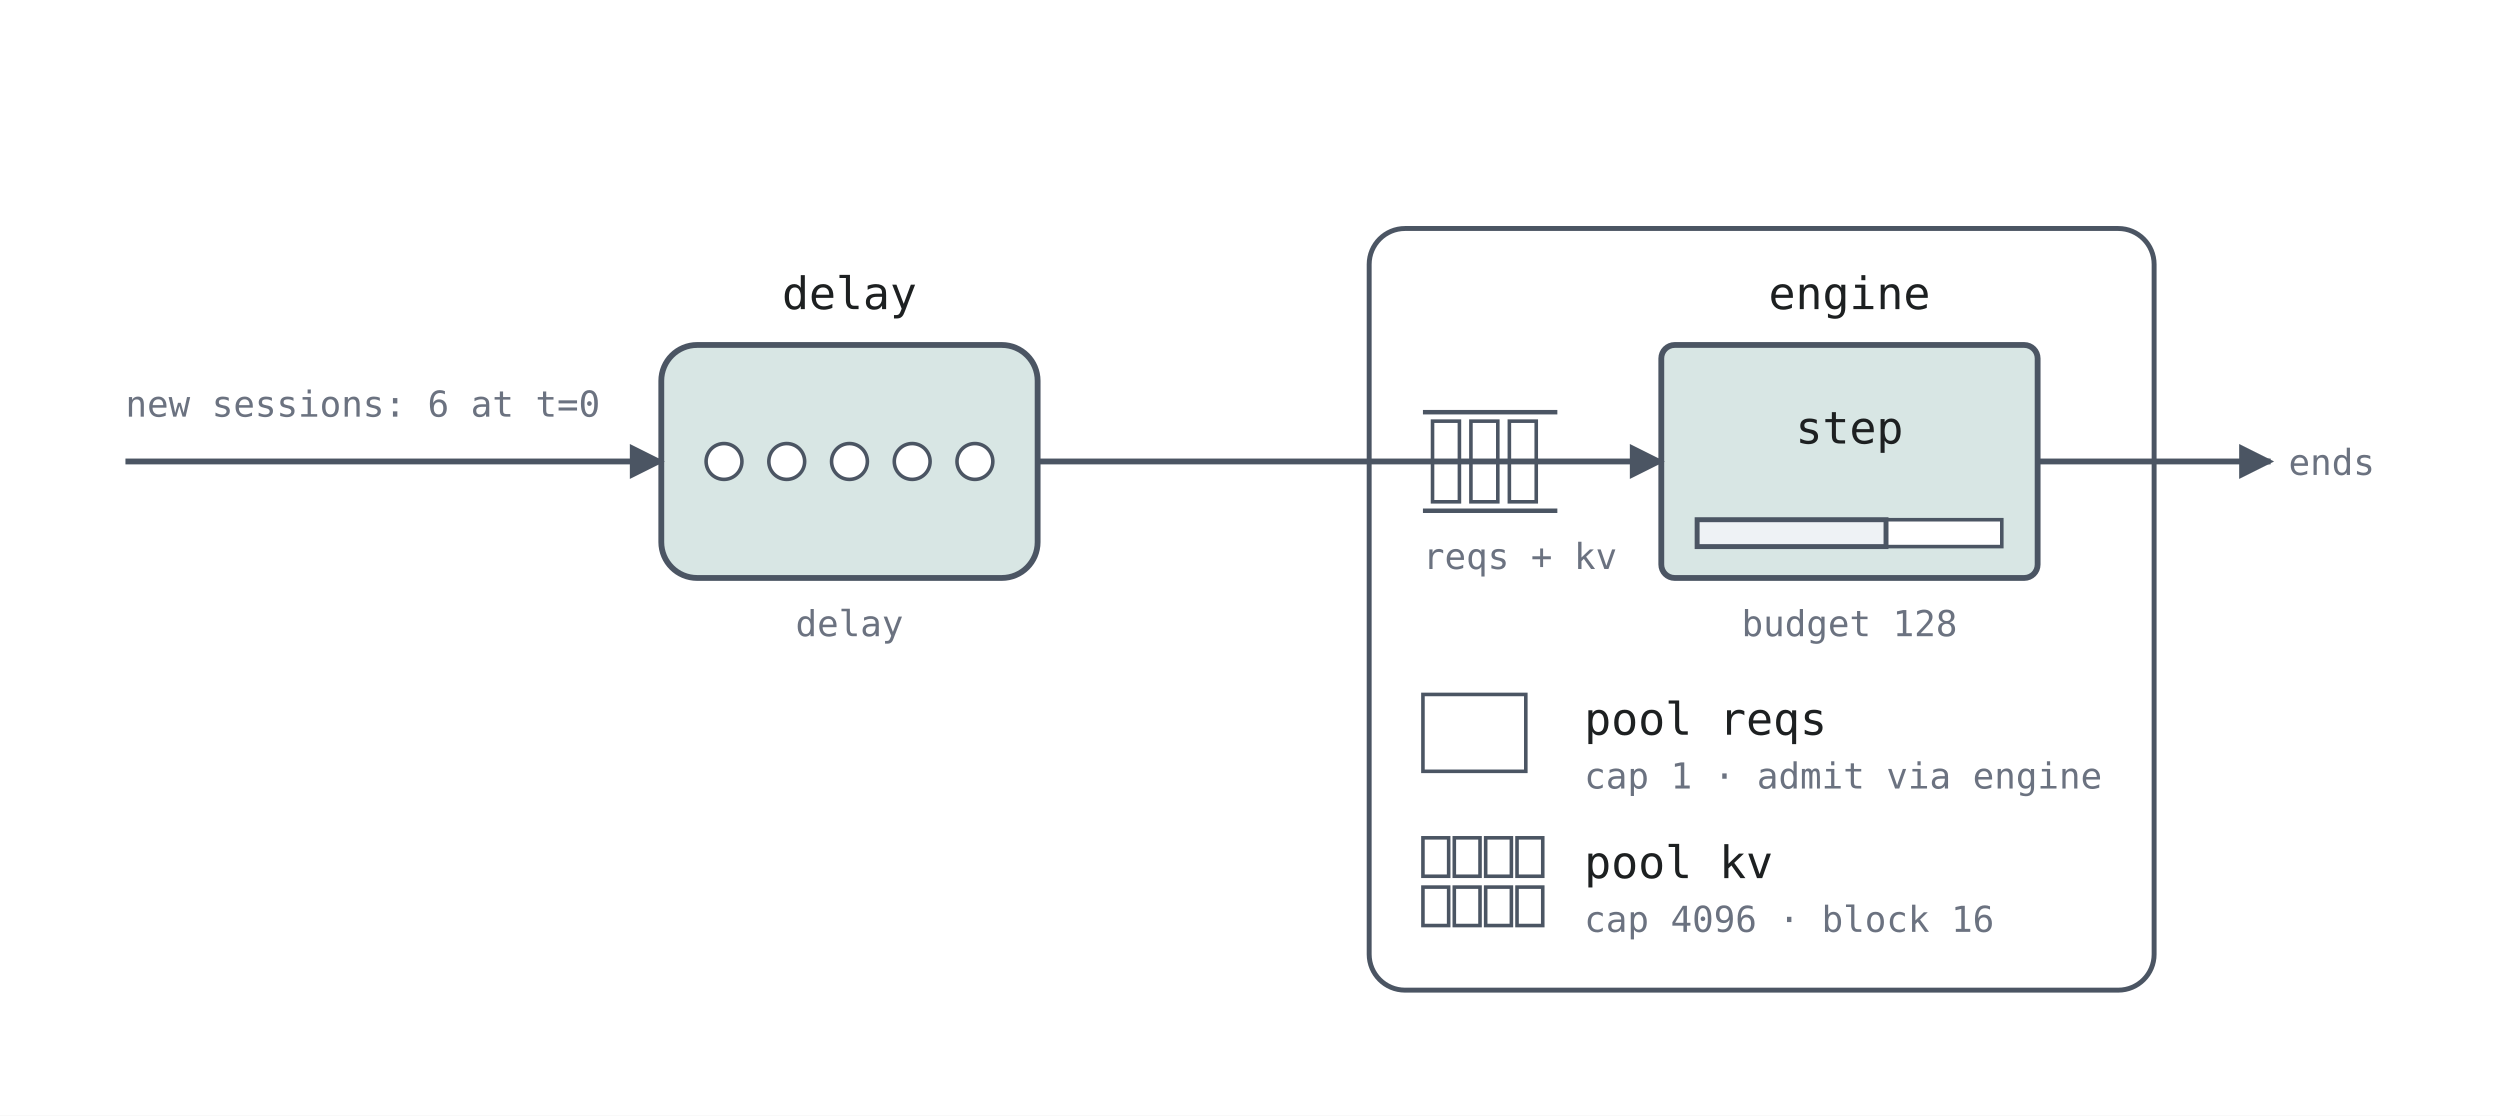
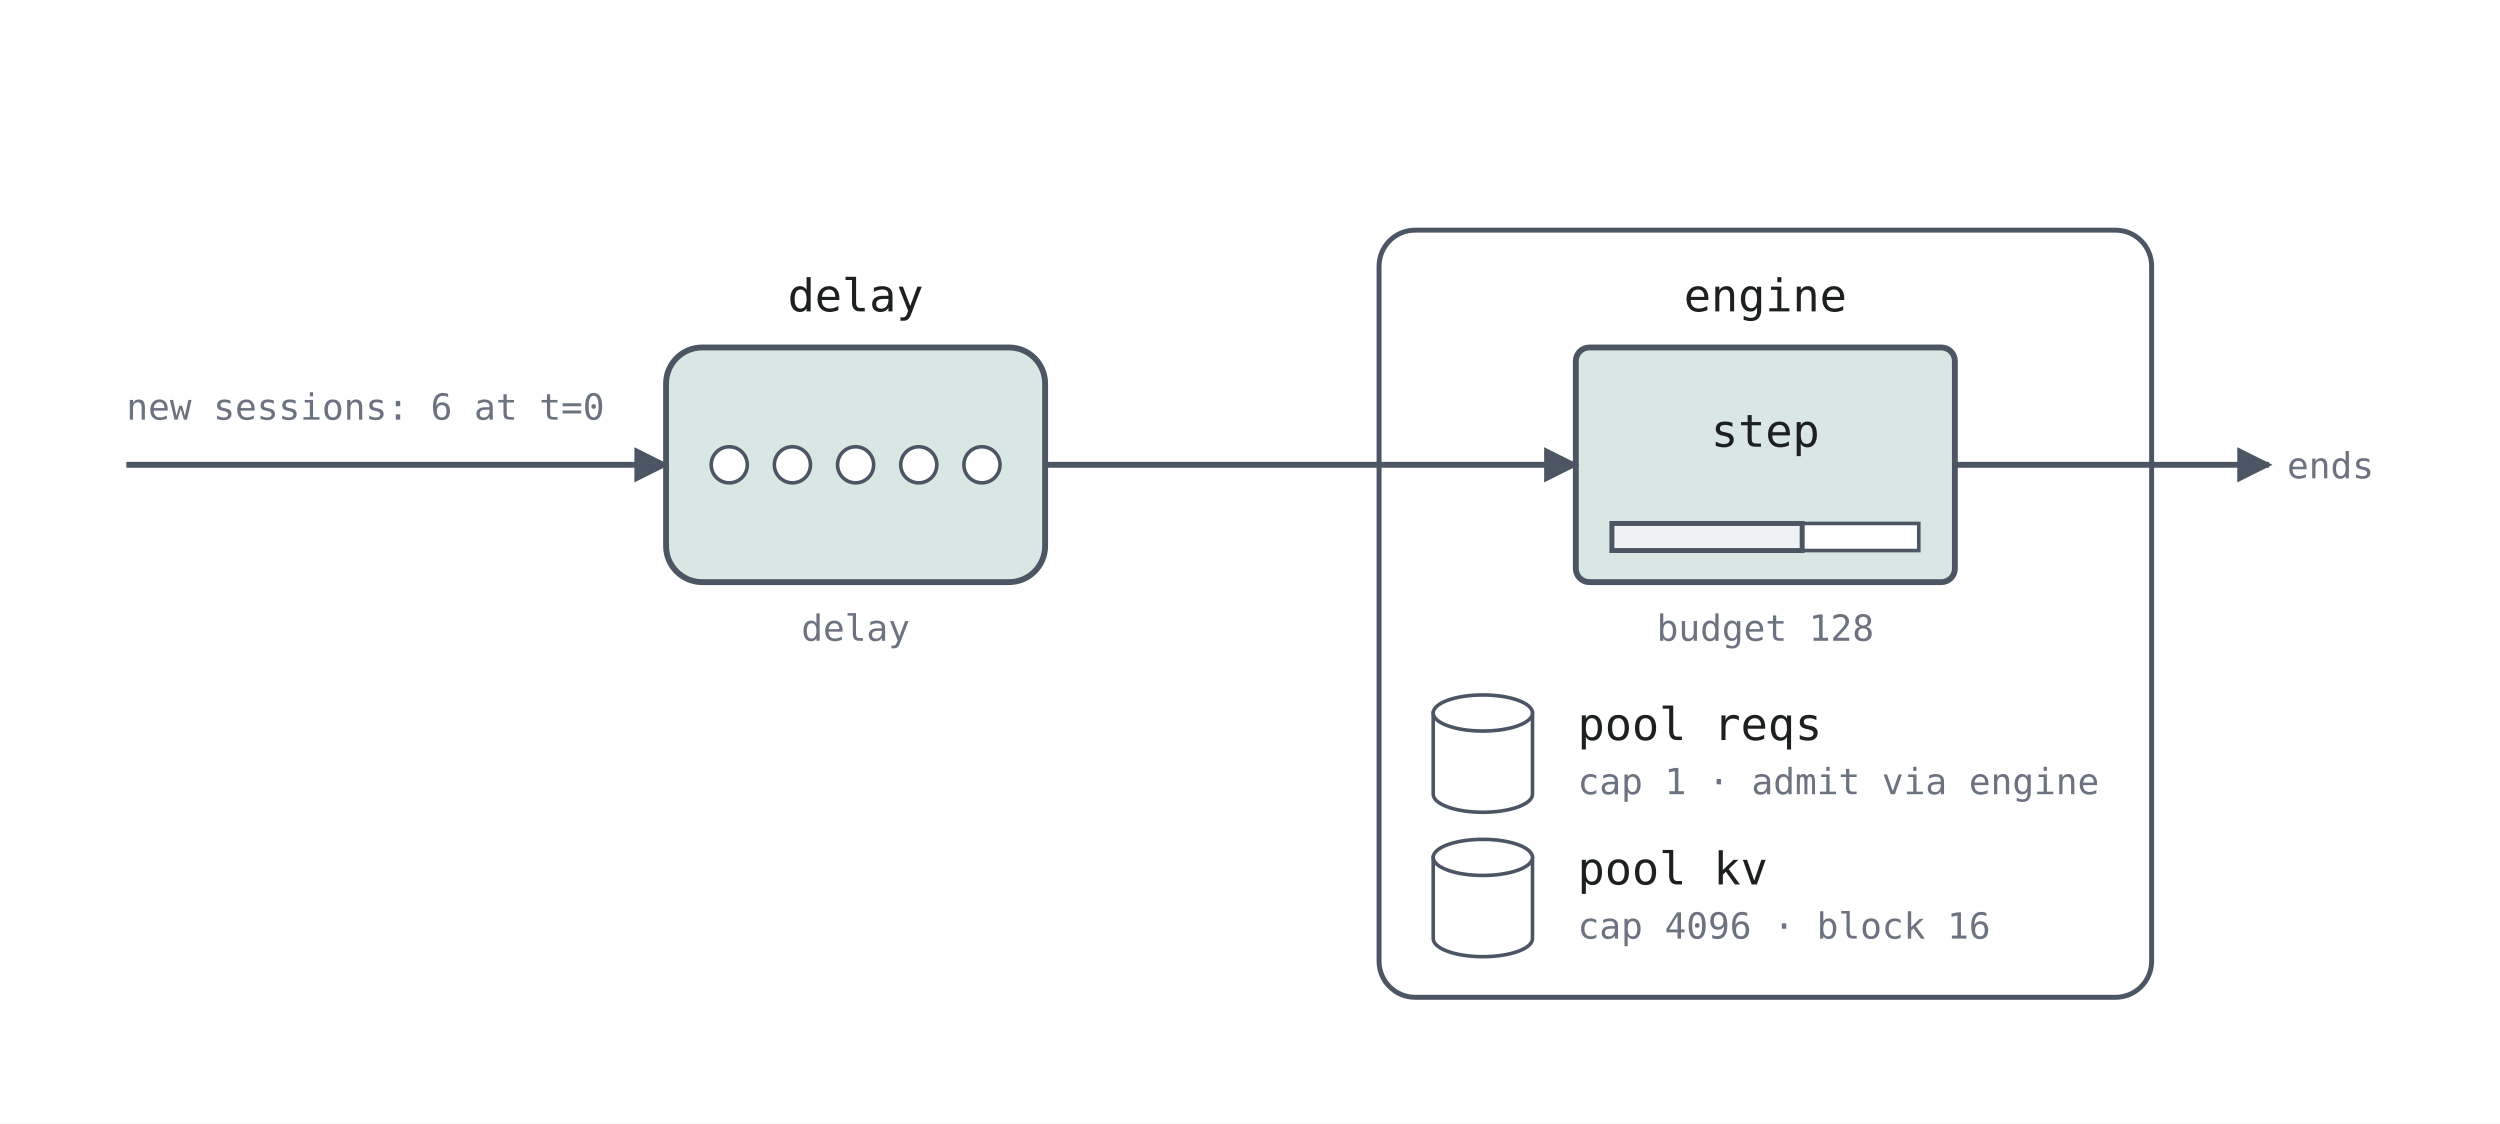
- <svg xmlns="http://www.w3.org/2000/svg" width="558" height="249" viewBox="0 0 558 249" role="img">
+ <svg xmlns="http://www.w3.org/2000/svg" width="554" height="249" viewBox="0 0 554 249" role="img">
  <style>
  text { font-family: ui-monospace, "SF Mono", Menlo, Consolas, monospace; }
  @media (prefers-color-scheme: dark) {
    text { fill: #e8e6e3; } text.dim { fill: #9aa4b2; }
    .bg { fill:#14171a }
    .solid { fill:#232a31;stroke:#b6bfcc }
    .cached { fill:#33302a }
    .instance { fill:#1a1f24;stroke:#b6bfcc }
    .frame { stroke:#b6bfcc }
    .enclosure { stroke:#9aa4b2 }
    .station { fill:#26403d;stroke:#b6bfcc }
    .cell { fill:#14171a;stroke:#b6bfcc }
    .rail { stroke:#b6bfcc }
    .flow { stroke:#b6bfcc }
    .back { stroke:#b6bfcc }
    .relation { stroke:#9aa4b2 }
  }
</style>
  <defs>
    <marker id="a" viewBox="0 0 10 10" refX="9" refY="5" markerWidth="6" markerHeight="6" orient="auto-start-reverse">
      <path d="M0 0 L10 5 L0 10 z" fill="context-stroke" />
    </marker>
  </defs>
-   <rect class="bg" fill="#ffffff" x="0" y="0" width="558" height="249" />
-   <rect class="frame" fill="none" stroke="#4b5563" stroke-width="1.1" x="305.6" y="51" width="175.2" height="170" rx="8" />
-   <path class="rail" fill="none" stroke="#4b5563" stroke-width="1" d="M317.6 92 L347.6 92 M317.6 114 L347.6 114" />
-   <rect class="cell" fill="#ffffff" stroke="#4b5563" stroke-width=".8" x="319.74" y="94" width="6" height="18" />
-   <rect class="cell" fill="#ffffff" stroke="#4b5563" stroke-width=".8" x="328.31" y="94" width="6" height="18" />
-   <rect class="cell" fill="#ffffff" stroke="#4b5563" stroke-width=".8" x="336.89" y="94" width="6" height="18" />
-   <text x="317.6" y="127" text-anchor="start" font-size="8" fill="#6b7280" class="dim">reqs + kv</text>
-   <rect class="cell" fill="#ffffff" stroke="#4b5563" stroke-width=".8" x="317.6" y="155" width="22.96" height="17.16" />
-   <text x="353.6" y="164" text-anchor="start" font-size="10" fill="#1d2021">pool reqs</text>
-   <text x="353.6" y="176" text-anchor="start" font-size="8" fill="#6b7280" class="dim">cap 1 · admit via engine</text>
-   <rect class="cell" fill="#ffffff" stroke="#4b5563" stroke-width=".8" x="317.6" y="187" width="5.74" height="8.58" />
-   <rect class="cell" fill="#ffffff" stroke="#4b5563" stroke-width=".8" x="324.6" y="187" width="5.74" height="8.58" />
-   <rect class="cell" fill="#ffffff" stroke="#4b5563" stroke-width=".8" x="331.6" y="187" width="5.74" height="8.58" />
-   <rect class="cell" fill="#ffffff" stroke="#4b5563" stroke-width=".8" x="338.6" y="187" width="5.74" height="8.58" />
-   <rect class="cell" fill="#ffffff" stroke="#4b5563" stroke-width=".8" x="317.6" y="198" width="5.74" height="8.58" />
-   <rect class="cell" fill="#ffffff" stroke="#4b5563" stroke-width=".8" x="324.6" y="198" width="5.74" height="8.58" />
-   <rect class="cell" fill="#ffffff" stroke="#4b5563" stroke-width=".8" x="331.6" y="198" width="5.74" height="8.58" />
-   <rect class="cell" fill="#ffffff" stroke="#4b5563" stroke-width=".8" x="338.6" y="198" width="5.74" height="8.58" />
-   <text x="353.6" y="196" text-anchor="start" font-size="10" fill="#1d2021">pool kv</text>
-   <text x="353.6" y="208" text-anchor="start" font-size="8" fill="#6b7280" class="dim">cap 4096 · block 16</text>
+   <rect class="bg" fill="#ffffff" x="0" y="0" width="554" height="249" />
+   <rect class="frame" fill="none" stroke="#4b5563" stroke-width="1.1" x="305.6" y="51" width="171.2" height="170" rx="8" />
+   <path class="cell" fill="#ffffff" stroke="#4b5563" stroke-width=".8" d="M 317.6 158 L 317.6 176 A 11 4 0 0 0 339.6 176 L 339.6 158 Z" />
+   <ellipse class="cell" fill="#ffffff" stroke="#4b5563" stroke-width=".8" cx="328.6" cy="158" rx="11" ry="4" />
+   <text x="349.6" y="164" text-anchor="start" font-size="10" fill="#1d2021">pool reqs</text>
+   <text x="349.6" y="176" text-anchor="start" font-size="8" fill="#6b7280" class="dim">cap 1 · admit via engine</text>
+   <path class="cell" fill="#ffffff" stroke="#4b5563" stroke-width=".8" d="M 317.6 190 L 317.6 208 A 11 4 0 0 0 339.6 208 L 339.6 190 Z" />
+   <ellipse class="cell" fill="#ffffff" stroke="#4b5563" stroke-width=".8" cx="328.6" cy="190" rx="11" ry="4" />
+   <text x="349.6" y="196" text-anchor="start" font-size="10" fill="#1d2021">pool kv</text>
+   <text x="349.6" y="208" text-anchor="start" font-size="8" fill="#6b7280" class="dim">cap 4096 · block 16</text>
  <rect class="station" fill="#d8e6e4" stroke="#4b5563" stroke-width="1.3" x="147.6" y="77" width="84" height="52" rx="8" />
  <circle class="cell" fill="#ffffff" stroke="#4b5563" stroke-width=".8" cx="161.6" cy="103" r="4" />
  <circle class="cell" fill="#ffffff" stroke="#4b5563" stroke-width=".8" cx="175.6" cy="103" r="4" />
  <circle class="cell" fill="#ffffff" stroke="#4b5563" stroke-width=".8" cx="189.6" cy="103" r="4" />
  <circle class="cell" fill="#ffffff" stroke="#4b5563" stroke-width=".8" cx="203.6" cy="103" r="4" />
  <circle class="cell" fill="#ffffff" stroke="#4b5563" stroke-width=".8" cx="217.6" cy="103" r="4" />
  <text x="189.6" y="69" text-anchor="middle" font-size="10" fill="#1d2021">delay</text>
  <text x="189.6" y="142" text-anchor="middle" font-size="8" fill="#6b7280" class="dim">delay</text>
-   <rect class="station" fill="#d8e6e4" stroke="#4b5563" stroke-width="1.3" x="370.8" y="77" width="84" height="52" rx="3" />
-   <rect class="cell" fill="#ffffff" stroke="#4b5563" stroke-width=".8" x="378.8" y="116" width="68" height="6" />
-   <rect class="solid" fill="#eef2f5" stroke="#4b5563" stroke-width="1.1" x="378.8" y="116" width="42.16" height="6" />
-   <text x="412.8" y="99" text-anchor="middle" font-size="10" fill="#1d2021">step</text>
-   <text x="412.8" y="69" text-anchor="middle" font-size="10" fill="#1d2021">engine</text>
-   <text x="412.8" y="142" text-anchor="middle" font-size="8" fill="#6b7280" class="dim">budget 128</text>
+   <rect class="station" fill="#d8e6e4" stroke="#4b5563" stroke-width="1.3" x="349.2" y="77" width="84" height="52" rx="3" />
+   <rect class="cell" fill="#ffffff" stroke="#4b5563" stroke-width=".8" x="357.2" y="116" width="68" height="6" />
+   <rect class="solid" fill="#eef2f5" stroke="#4b5563" stroke-width="1.1" x="357.2" y="116" width="42.16" height="6" />
+   <text x="391.2" y="99" text-anchor="middle" font-size="10" fill="#1d2021">step</text>
+   <text x="391.2" y="69" text-anchor="middle" font-size="10" fill="#1d2021">engine</text>
+   <text x="391.2" y="142" text-anchor="middle" font-size="8" fill="#6b7280" class="dim">budget 128</text>
  <path class="flow" fill="none" stroke="#4b5563" stroke-width="1.3" d="M28 103 L147.6 103" marker-end="url(#a)" />
  <text x="28" y="93" text-anchor="start" font-size="8" fill="#6b7280" class="dim">new sessions: 6 at t=0</text>
-   <path class="flow" fill="none" stroke="#4b5563" stroke-width="1.3" d="M231.6 103 L370.8 103" marker-end="url(#a)" />
-   <path class="flow" fill="none" stroke="#4b5563" stroke-width="1.3" d="M454.8 103 L506.8 103" marker-end="url(#a)" />
-   <text x="510.8" y="106" text-anchor="start" font-size="8" fill="#6b7280" class="dim">ends</text>
+   <path class="flow" fill="none" stroke="#4b5563" stroke-width="1.3" d="M231.6 103 L349.2 103" marker-end="url(#a)" />
+   <path class="flow" fill="none" stroke="#4b5563" stroke-width="1.3" d="M433.2 103 L502.8 103" marker-end="url(#a)" />
+   <text x="506.8" y="106" text-anchor="start" font-size="8" fill="#6b7280" class="dim">ends</text>
</svg>
